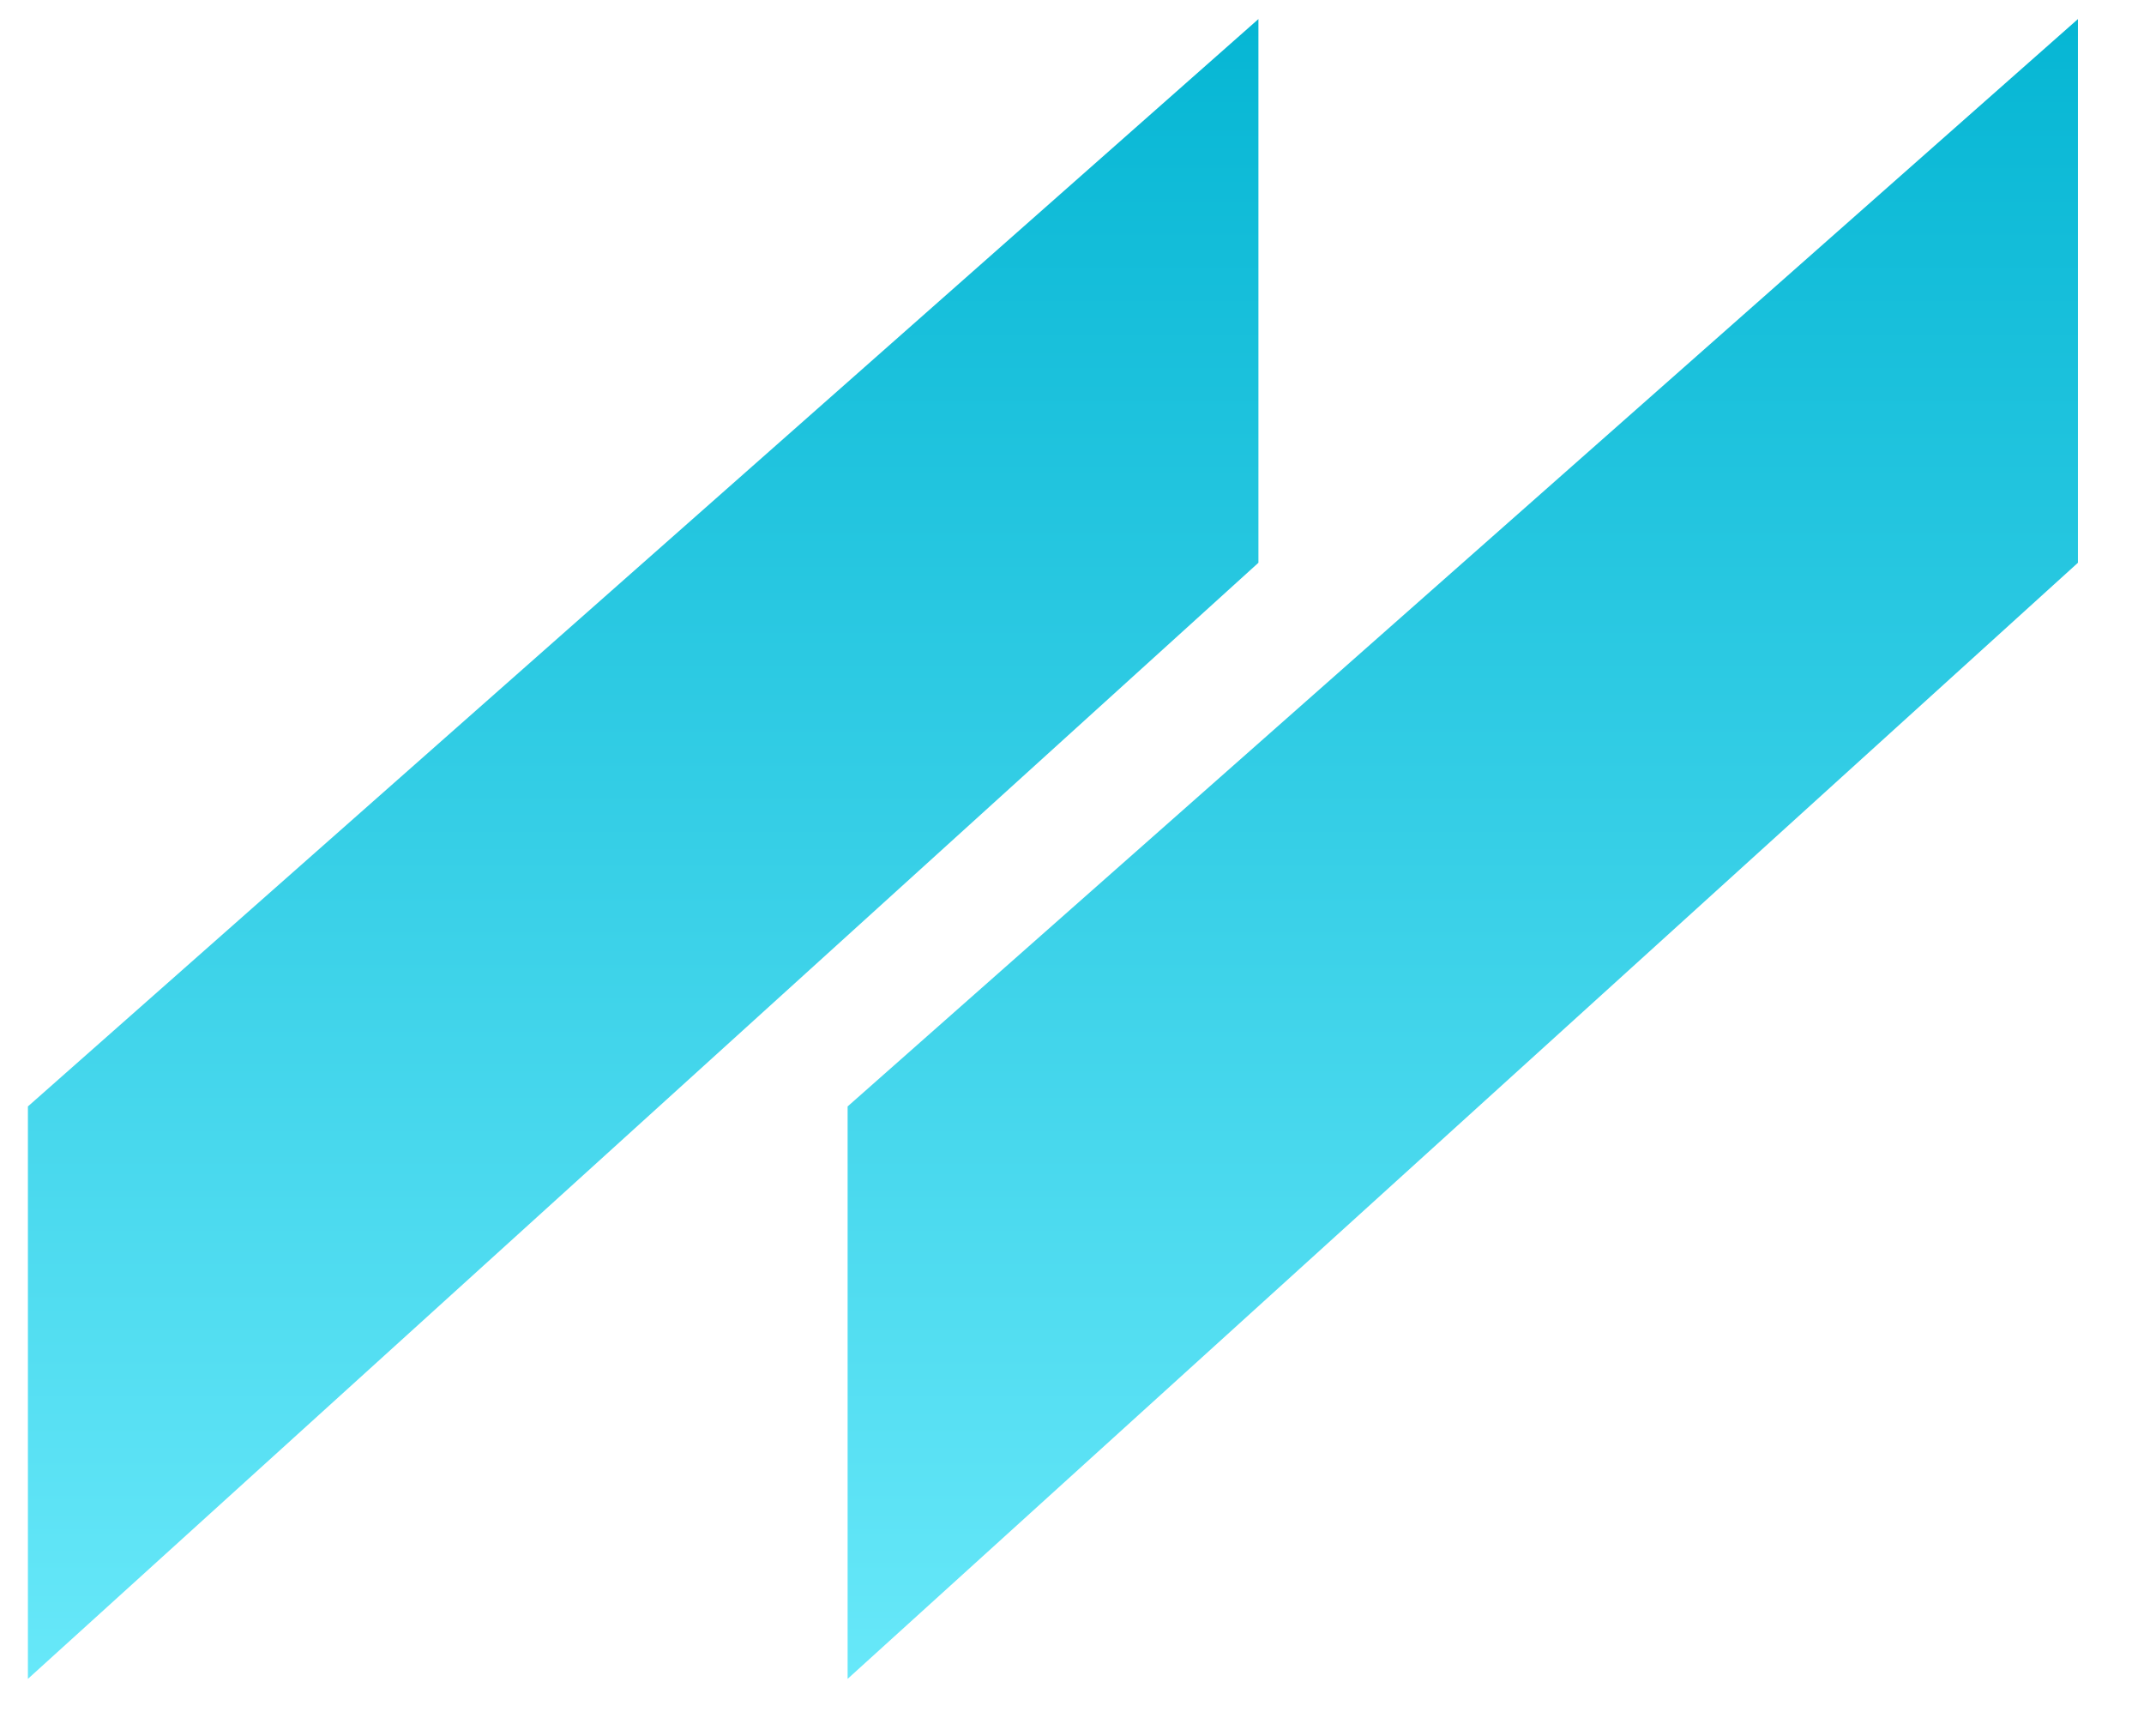
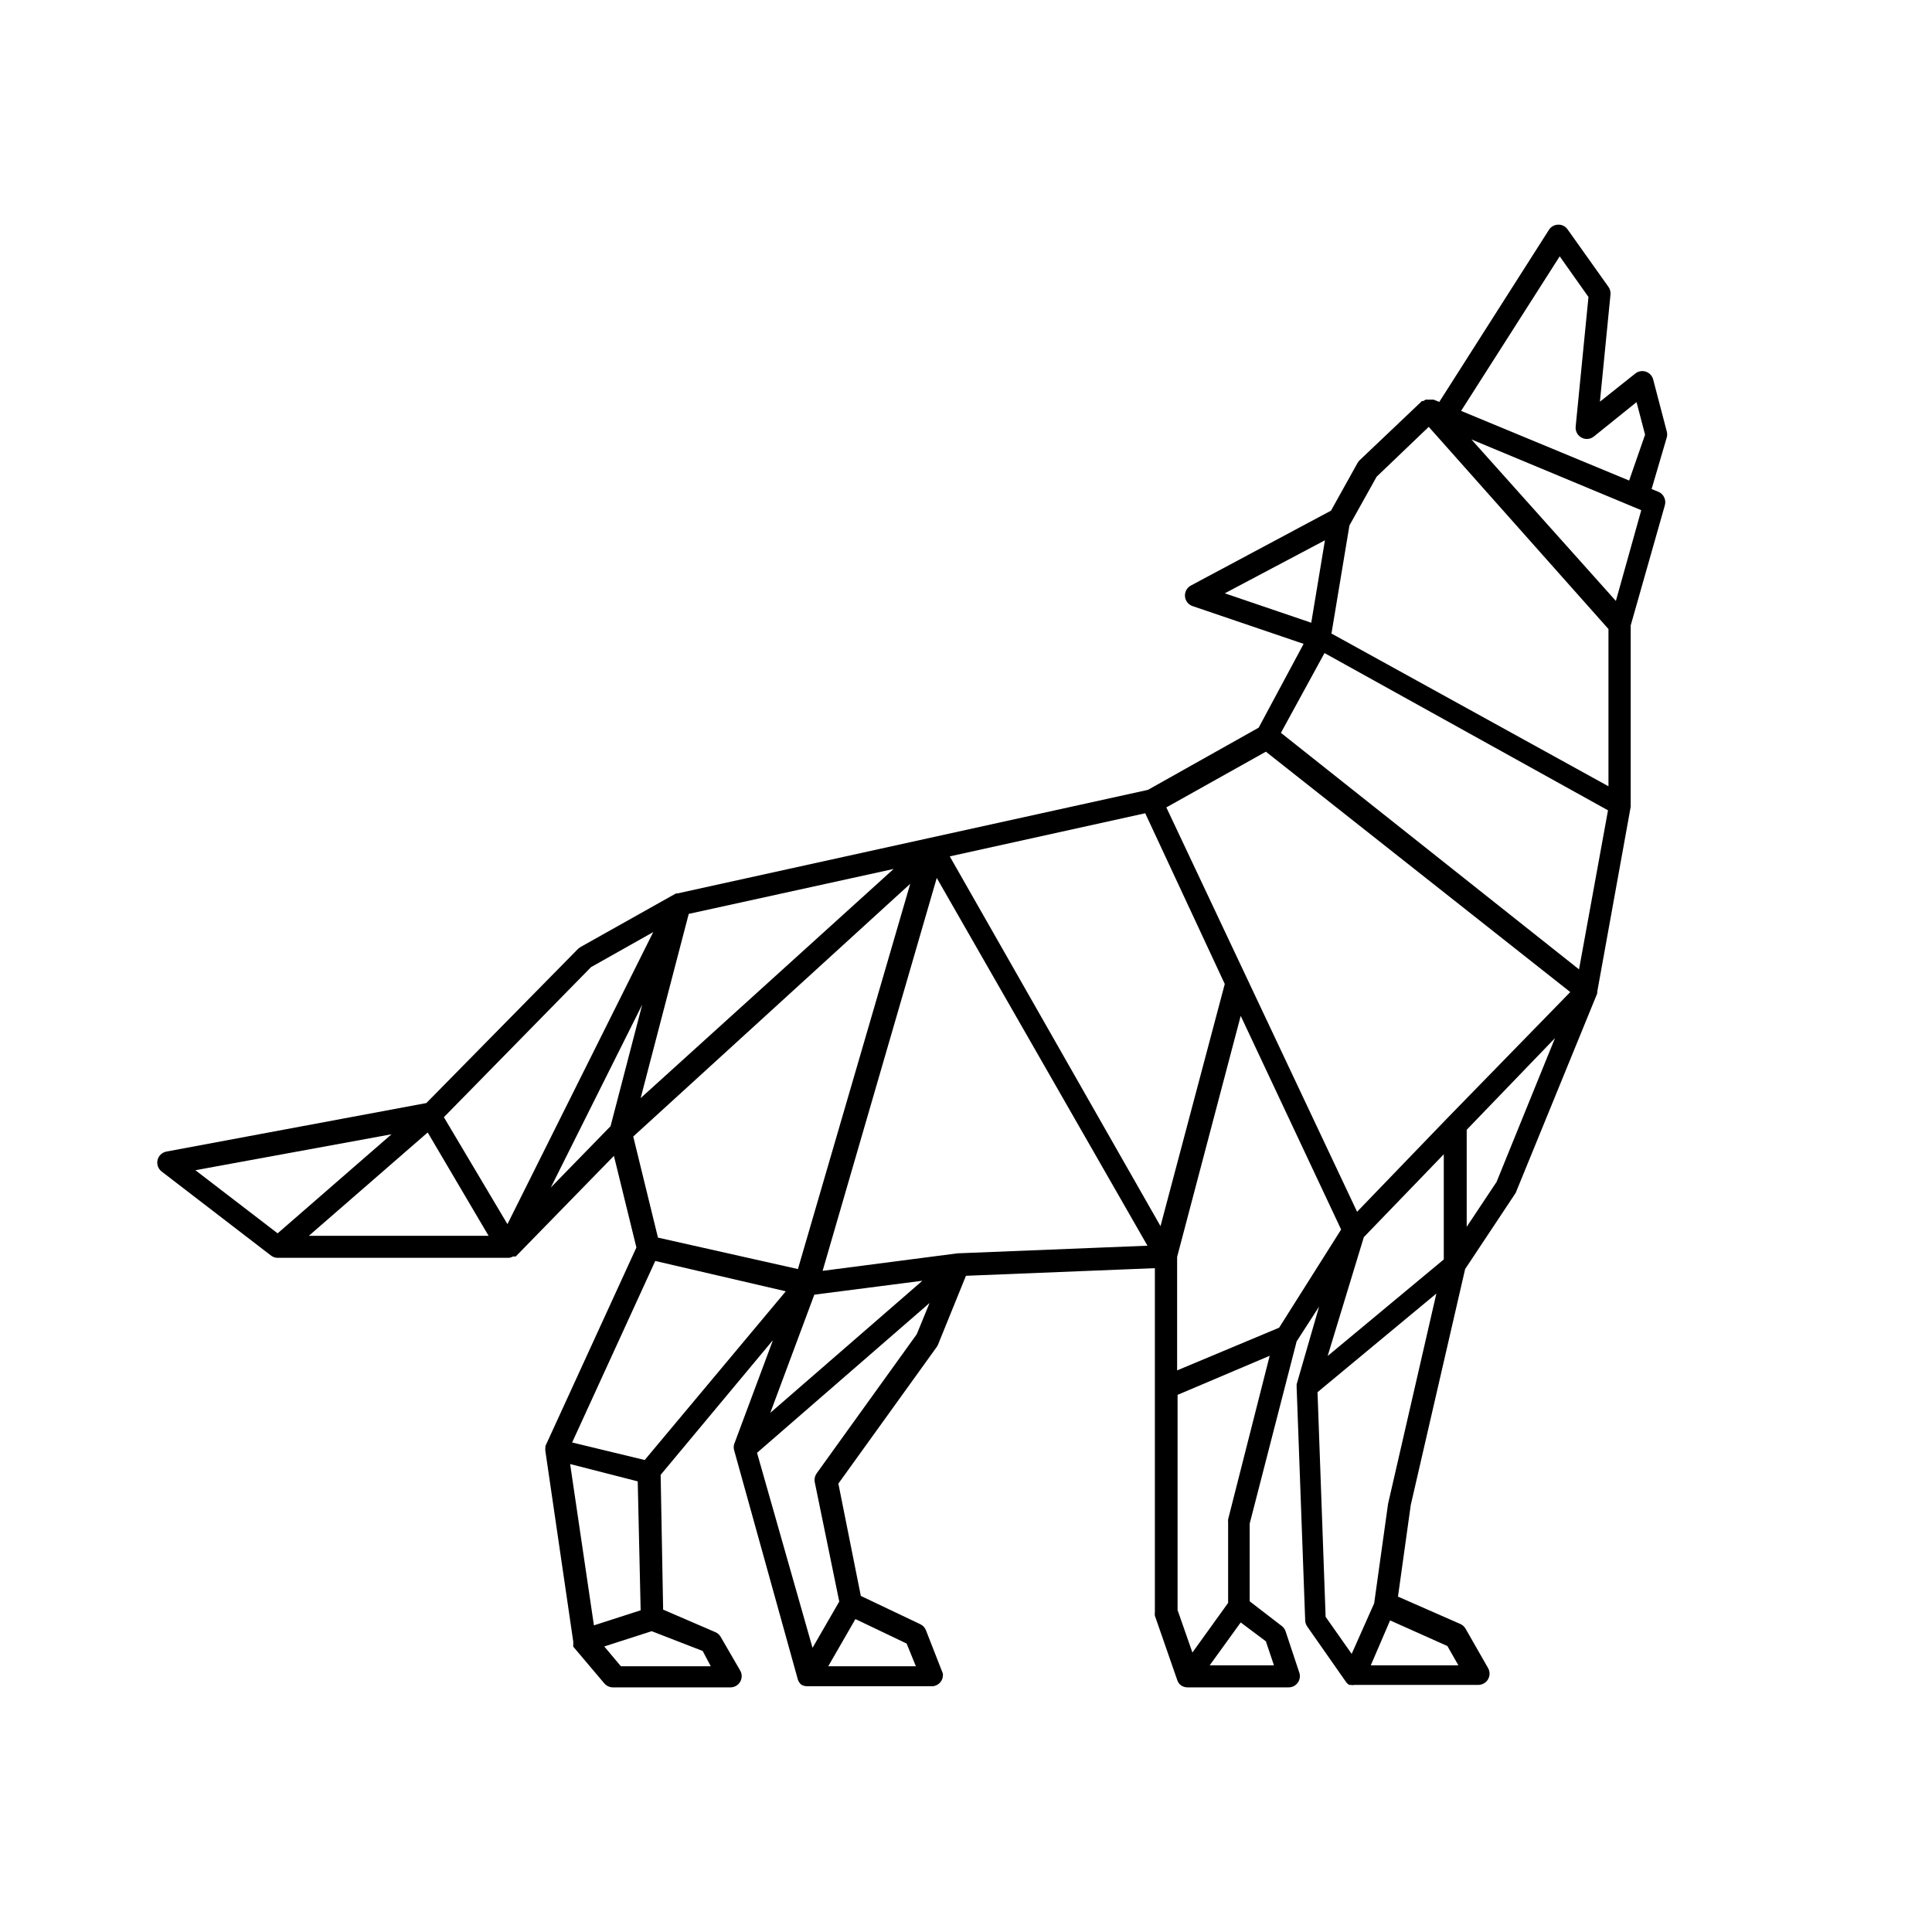
- <svg xmlns="http://www.w3.org/2000/svg" xmlns:xlink="http://www.w3.org/1999/xlink" version="1.1" preserveAspectRatio="xMidYMid meet" viewBox="344.564 330.278 111.737 91.218" width="53.87" height="43.61">
-   <defs>
-     <path d="M453.3 331.28L453.3 359.85L388.64 418.5L388.64 388.42L453.3 331.28Z" id="aFZf6T5ED" />
-     <linearGradient id="gradientb2ThqnP5Op" gradientUnits="userSpaceOnUse" x1="420.97" y1="331.28" x2="420.97" y2="418.5">
-       <stop style="stop-color: #06b6d4;stop-opacity: 1" offset="0%" />
-       <stop style="stop-color: #67e8f9;stop-opacity: 1" offset="100%" />
-     </linearGradient>
-     <path d="M410.23 331.28L410.23 359.85L345.56 418.5L345.56 388.42L410.23 331.28Z" id="a9fehgwfM" />
-     <linearGradient id="gradientk1wNV9Ostb" gradientUnits="userSpaceOnUse" x1="377.89" y1="331.28" x2="377.89" y2="418.5">
-       <stop style="stop-color: #06b6d4;stop-opacity: 1" offset="0%" />
-       <stop style="stop-color: #67e8f9;stop-opacity: 1" offset="100%" />
-     </linearGradient>
-   </defs>
-   <g>
-     <g>
-       <use xlink:href="#aFZf6T5ED" opacity="1" fill="url(#gradientb2ThqnP5Op)" />
-     </g>
-     <g>
-       <use xlink:href="#a9fehgwfM" opacity="1" fill="url(#gradientk1wNV9Ostb)" />
-     </g>
-   </g>
+ <svg xmlns="http://www.w3.org/2000/svg" width="80" height="80" viewBox="0 0 80 80" fill="none">
+   <path d="M69.021 17.879L68.454 15.712C68.434 15.637 68.396 15.567 68.342 15.511C68.289 15.454 68.222 15.412 68.148 15.388C68.074 15.364 67.995 15.359 67.918 15.373C67.842 15.387 67.77 15.421 67.71 15.47L66.249 16.633L66.687 12.196C66.698 12.084 66.668 11.971 66.603 11.879L64.91 9.498C64.866 9.435 64.808 9.385 64.739 9.35C64.671 9.316 64.595 9.3 64.519 9.303C64.443 9.304 64.368 9.325 64.302 9.362C64.235 9.399 64.179 9.452 64.138 9.517L59.598 16.642L59.366 16.549H59.3H59.198H59.087H59.031L58.938 16.605H58.882L56.296 19.061C56.263 19.094 56.234 19.131 56.212 19.172L55.114 21.145L49.319 24.242C49.237 24.284 49.17 24.349 49.125 24.429C49.08 24.509 49.06 24.6 49.067 24.692C49.074 24.783 49.108 24.871 49.164 24.943C49.221 25.015 49.297 25.069 49.384 25.098L53.98 26.661L52.119 30.131L47.533 32.707L28.045 36.996H27.989L24.045 39.21L23.942 39.284L17.654 45.675L6.891 47.684C6.803 47.701 6.721 47.742 6.656 47.805C6.59 47.867 6.545 47.947 6.524 48.034C6.503 48.122 6.509 48.214 6.539 48.299C6.57 48.383 6.624 48.458 6.696 48.512L11.235 52C11.309 52.052 11.396 52.082 11.487 52.084H21.068C21.13 52.078 21.19 52.059 21.245 52.028H21.3H21.356L25.421 47.861L26.352 51.656L22.584 59.879C22.583 59.898 22.583 59.917 22.584 59.935C22.575 59.987 22.575 60.041 22.584 60.093C22.584 60.093 22.584 60.093 22.584 60.093L23.738 67.982C23.737 67.997 23.737 68.013 23.738 68.028C23.736 68.047 23.736 68.065 23.738 68.084C23.734 68.118 23.734 68.152 23.738 68.186L25.021 69.703C25.065 69.754 25.119 69.796 25.18 69.825C25.241 69.854 25.307 69.87 25.375 69.87H30.249C30.331 69.87 30.411 69.848 30.481 69.807C30.551 69.766 30.61 69.707 30.65 69.636C30.691 69.566 30.712 69.486 30.712 69.404C30.712 69.323 30.69 69.243 30.649 69.172L29.84 67.777C29.79 67.689 29.711 67.62 29.617 67.582L27.459 66.651L27.356 61.07L32.008 55.489L30.398 59.805C30.376 59.884 30.376 59.968 30.398 60.047C30.398 60.047 30.398 60.047 30.398 60.047L33.04 69.554C33.067 69.634 33.115 69.704 33.18 69.758V69.758C33.25 69.8 33.33 69.823 33.412 69.823H38.621C38.684 69.818 38.746 69.799 38.801 69.769C38.857 69.739 38.906 69.698 38.945 69.648C38.984 69.599 39.013 69.542 39.029 69.481C39.045 69.42 39.049 69.356 39.04 69.293L38.342 67.507C38.3 67.397 38.216 67.307 38.11 67.256L35.645 66.084L34.715 61.433L38.78 55.786C38.802 55.758 38.82 55.726 38.835 55.693L39.998 52.828L47.821 52.512V66.754C47.814 66.803 47.814 66.853 47.821 66.903L48.752 69.582C48.781 69.663 48.833 69.734 48.901 69.786C48.98 69.841 49.074 69.871 49.17 69.87H53.356C53.427 69.871 53.497 69.855 53.561 69.825C53.625 69.794 53.681 69.749 53.725 69.693C53.77 69.638 53.8 69.573 53.815 69.503C53.83 69.434 53.829 69.362 53.812 69.293L53.235 67.554C53.206 67.465 53.151 67.387 53.077 67.331L51.747 66.307V63.089L53.691 55.544L54.621 54.103L53.691 57.321C53.69 57.34 53.69 57.358 53.691 57.377C53.69 57.399 53.69 57.42 53.691 57.442C53.691 57.442 53.691 57.442 53.691 57.442L54.045 67.098C54.048 67.188 54.077 67.275 54.128 67.349L55.756 69.675C55.788 69.712 55.826 69.743 55.868 69.768H55.914C55.976 69.78 56.039 69.78 56.1 69.768H61.217C61.298 69.767 61.378 69.745 61.448 69.704C61.519 69.663 61.577 69.605 61.617 69.534C61.658 69.463 61.679 69.383 61.679 69.302C61.679 69.221 61.657 69.141 61.617 69.07L60.687 67.442C60.637 67.356 60.562 67.288 60.473 67.247L57.887 66.112L58.417 62.317L60.668 52.549L62.761 49.396L66.138 41.135V41.07L67.524 33.405C67.525 33.383 67.525 33.361 67.524 33.34V25.898L68.938 20.921C68.969 20.811 68.959 20.694 68.909 20.591C68.86 20.488 68.774 20.407 68.668 20.363L68.389 20.251L69.012 18.131C69.038 18.049 69.041 17.962 69.021 17.879V17.879ZM57.003 19.74L59.161 17.675L66.603 26.047V32.558L55.133 26.233L55.877 21.758L57.003 19.74ZM50.715 24.568L54.863 22.372L54.296 25.786L50.715 24.568ZM54.845 27.042L66.584 33.554L65.384 40.14L53.04 30.345L54.845 27.042ZM59.775 52.158L54.975 56.149L56.473 51.228L59.784 47.796V52.158H59.775ZM59.914 46.317L56.194 50.177L48.296 33.433L52.417 31.126L65.021 41.079L59.914 46.317ZM39.645 51.898L34.063 52.623L38.789 36.354L47.514 51.582L39.645 51.898ZM25.282 46.633L22.808 49.172L26.593 41.6L25.282 46.633ZM20.231 51.172H12.789L17.71 46.893L20.231 51.172ZM28.519 37.842L37.003 35.982L26.528 45.47L28.519 37.842ZM48.054 50.772L39.328 35.461L47.421 33.675L50.715 40.745L48.054 50.772ZM24.473 40.047L27.049 38.596L21.012 50.689L18.38 46.261L24.473 40.047ZM16.212 46.968L11.496 51.07L8.091 48.456L16.212 46.968ZM26.221 47.061L37.691 36.596L33.04 52.549L27.245 51.247L26.221 47.061ZM26.407 61.34L26.528 66.679L24.593 67.303L23.608 60.623L26.407 61.34ZM29.431 68.996H25.71L25.021 68.177L26.984 67.544L29.096 68.363L29.431 68.996ZM26.696 60.456L23.691 59.73L27.133 52.214L32.538 53.47L26.696 60.456ZM33.719 53.61L38.194 53.033L31.896 58.503L33.719 53.61ZM37.924 68.996H34.296L35.421 67.042L37.542 68.056L37.924 68.996ZM33.812 61.014C33.776 61.067 33.751 61.126 33.738 61.188C33.725 61.25 33.725 61.315 33.738 61.377L34.752 66.317L33.645 68.233L31.347 60.158L38.491 53.954L37.961 55.247L33.812 61.014ZM52.417 67.963L52.752 68.958H50.091L51.375 67.182L52.417 67.963ZM50.854 62.912C50.849 62.952 50.849 62.993 50.854 63.033V66.372L49.375 68.428L48.761 66.67V57.758L52.575 56.14L50.854 62.912ZM52.966 54.977L48.742 56.745V52.047L51.375 42.065L55.533 50.912L52.966 54.977ZM59.933 68.158L60.389 68.958H56.761L57.561 67.098L59.933 68.158ZM57.477 62.27L56.901 66.391L55.97 68.484L54.891 66.949L54.556 57.647L59.477 53.563L57.477 62.27ZM61.97 48.94L60.733 50.8V46.782L64.389 42.986L61.97 48.94ZM66.91 24.884L60.928 18.196L67.626 20.986L67.961 21.126L66.91 24.884ZM60.501 17.014L64.584 10.614L65.775 12.298L65.245 17.665C65.236 17.756 65.254 17.848 65.296 17.929C65.339 18.01 65.405 18.077 65.486 18.12C65.566 18.164 65.657 18.183 65.749 18.175C65.84 18.167 65.927 18.132 65.998 18.075L67.766 16.651L68.119 18L67.459 19.898L60.501 17.014Z" fill="currentColor" class="fill-gray-700 dark:fill-gray-300" />
</svg>
